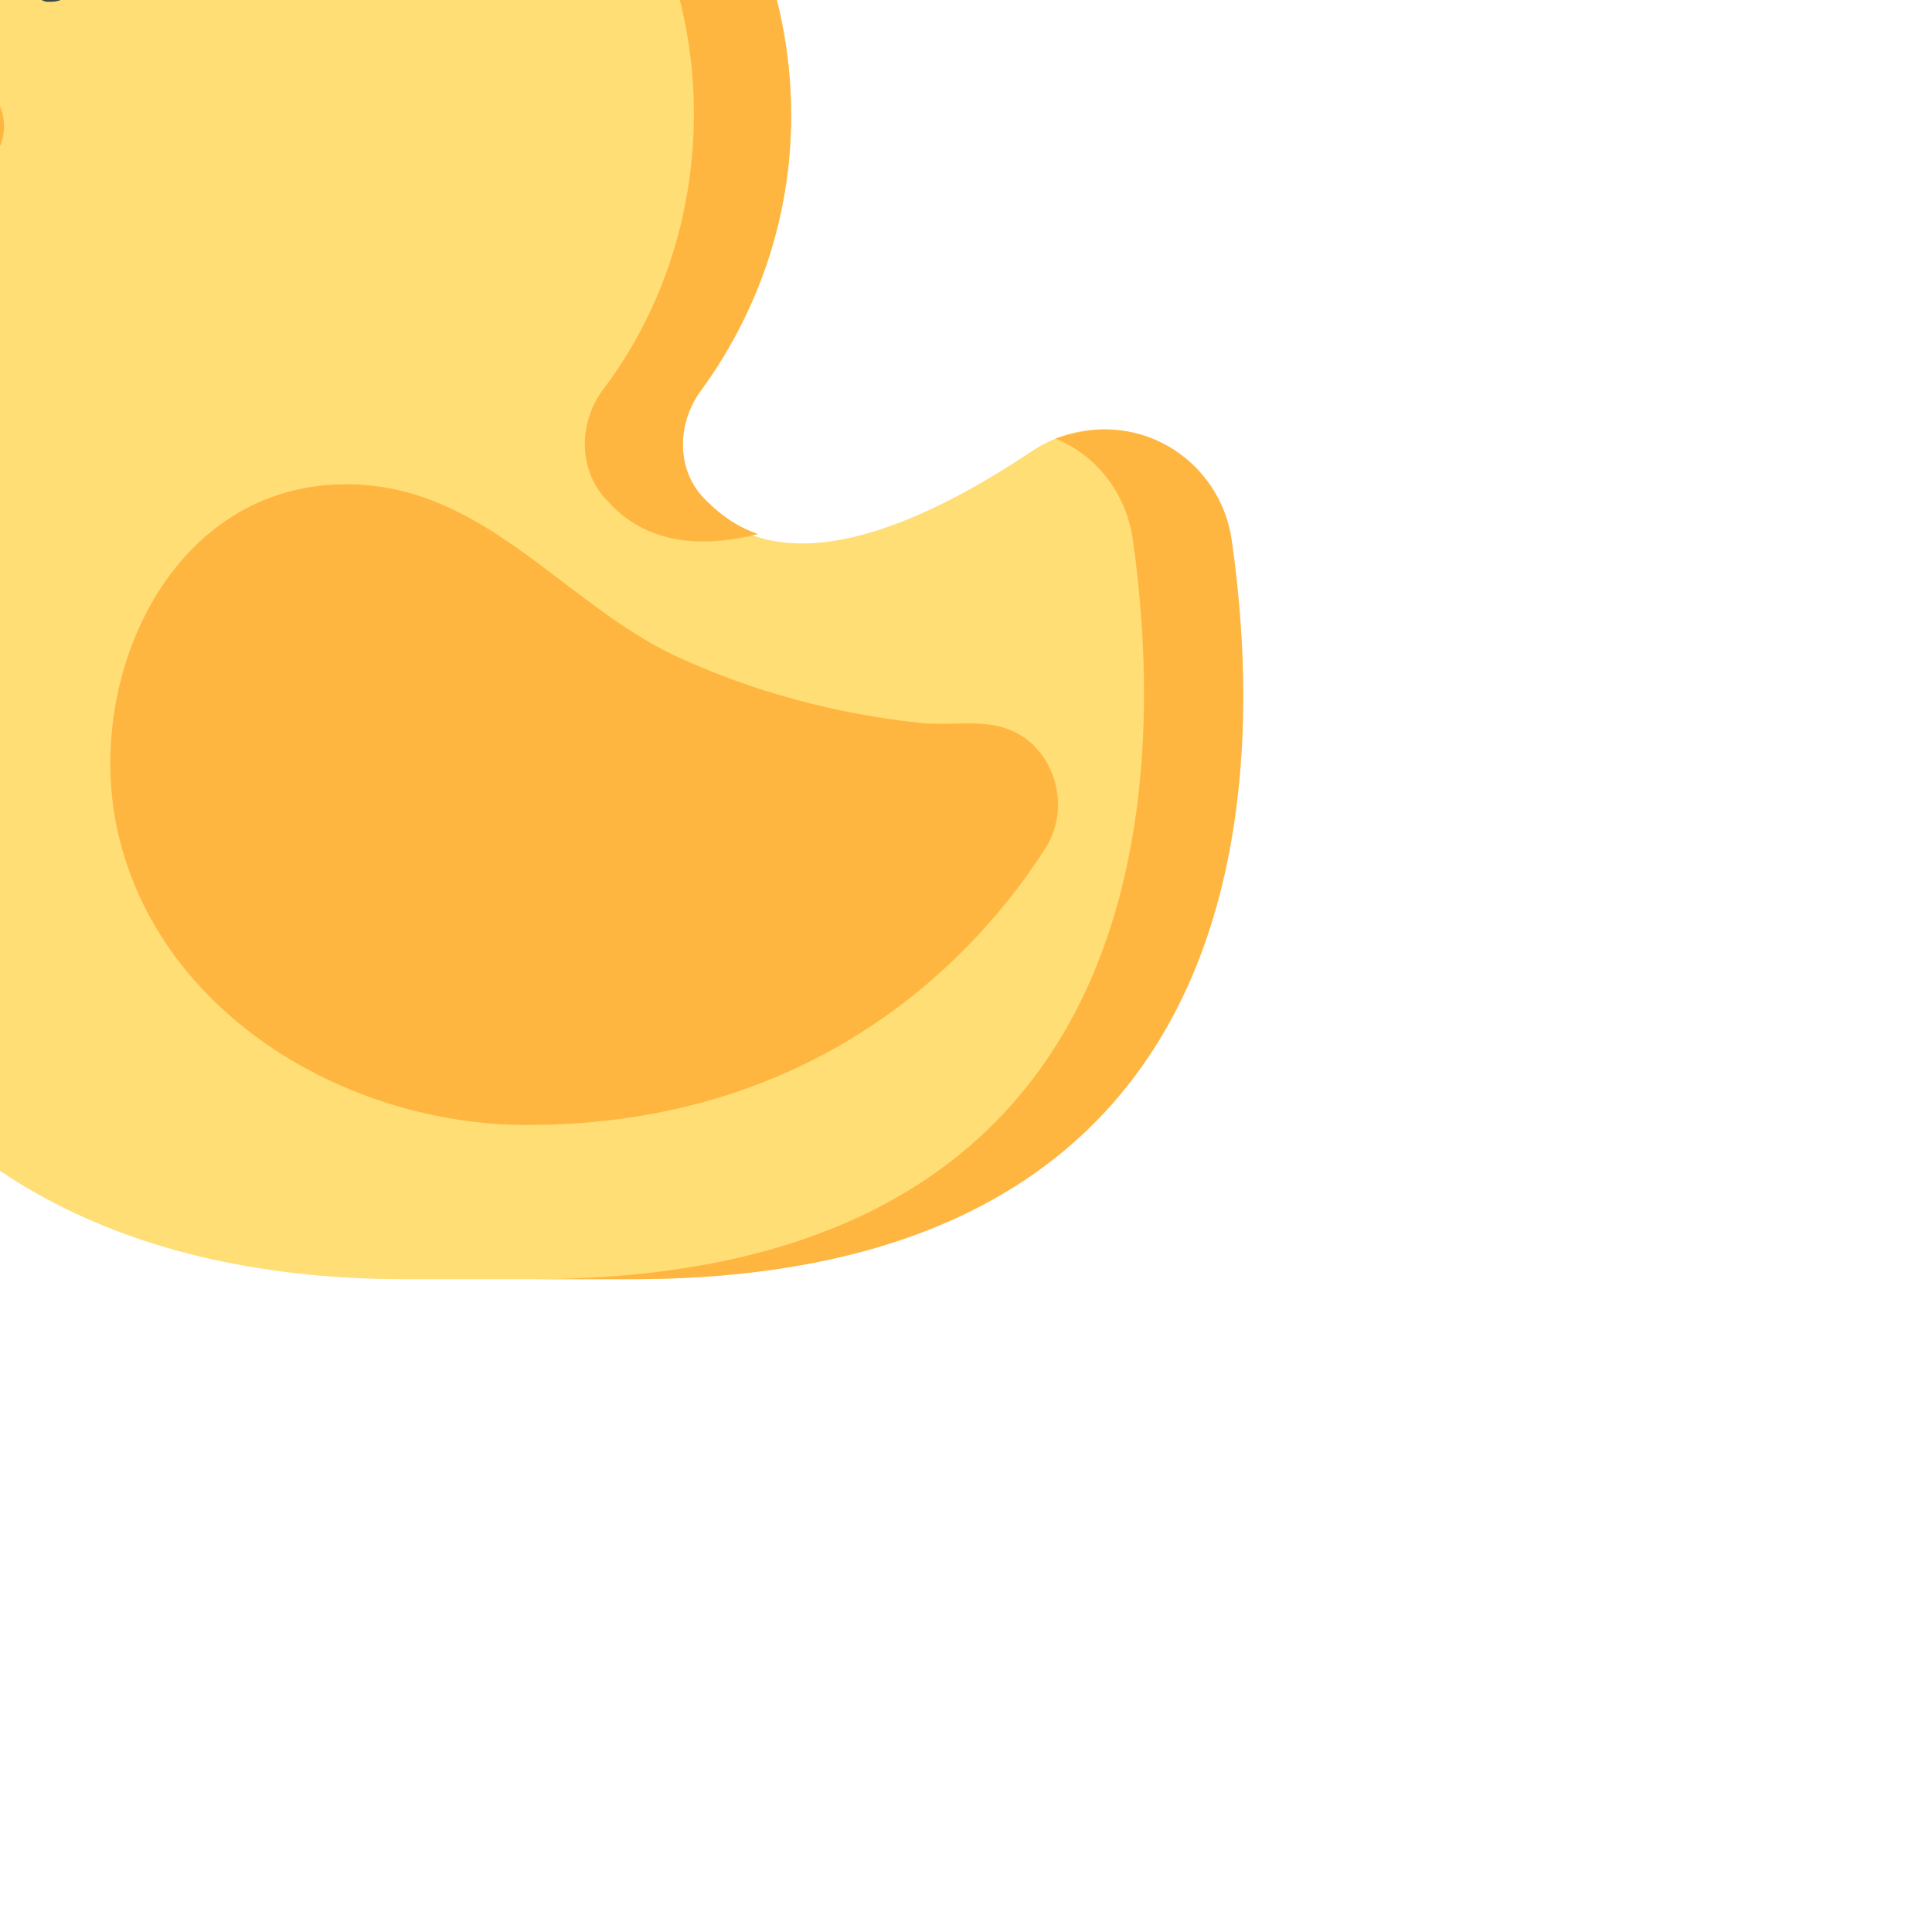
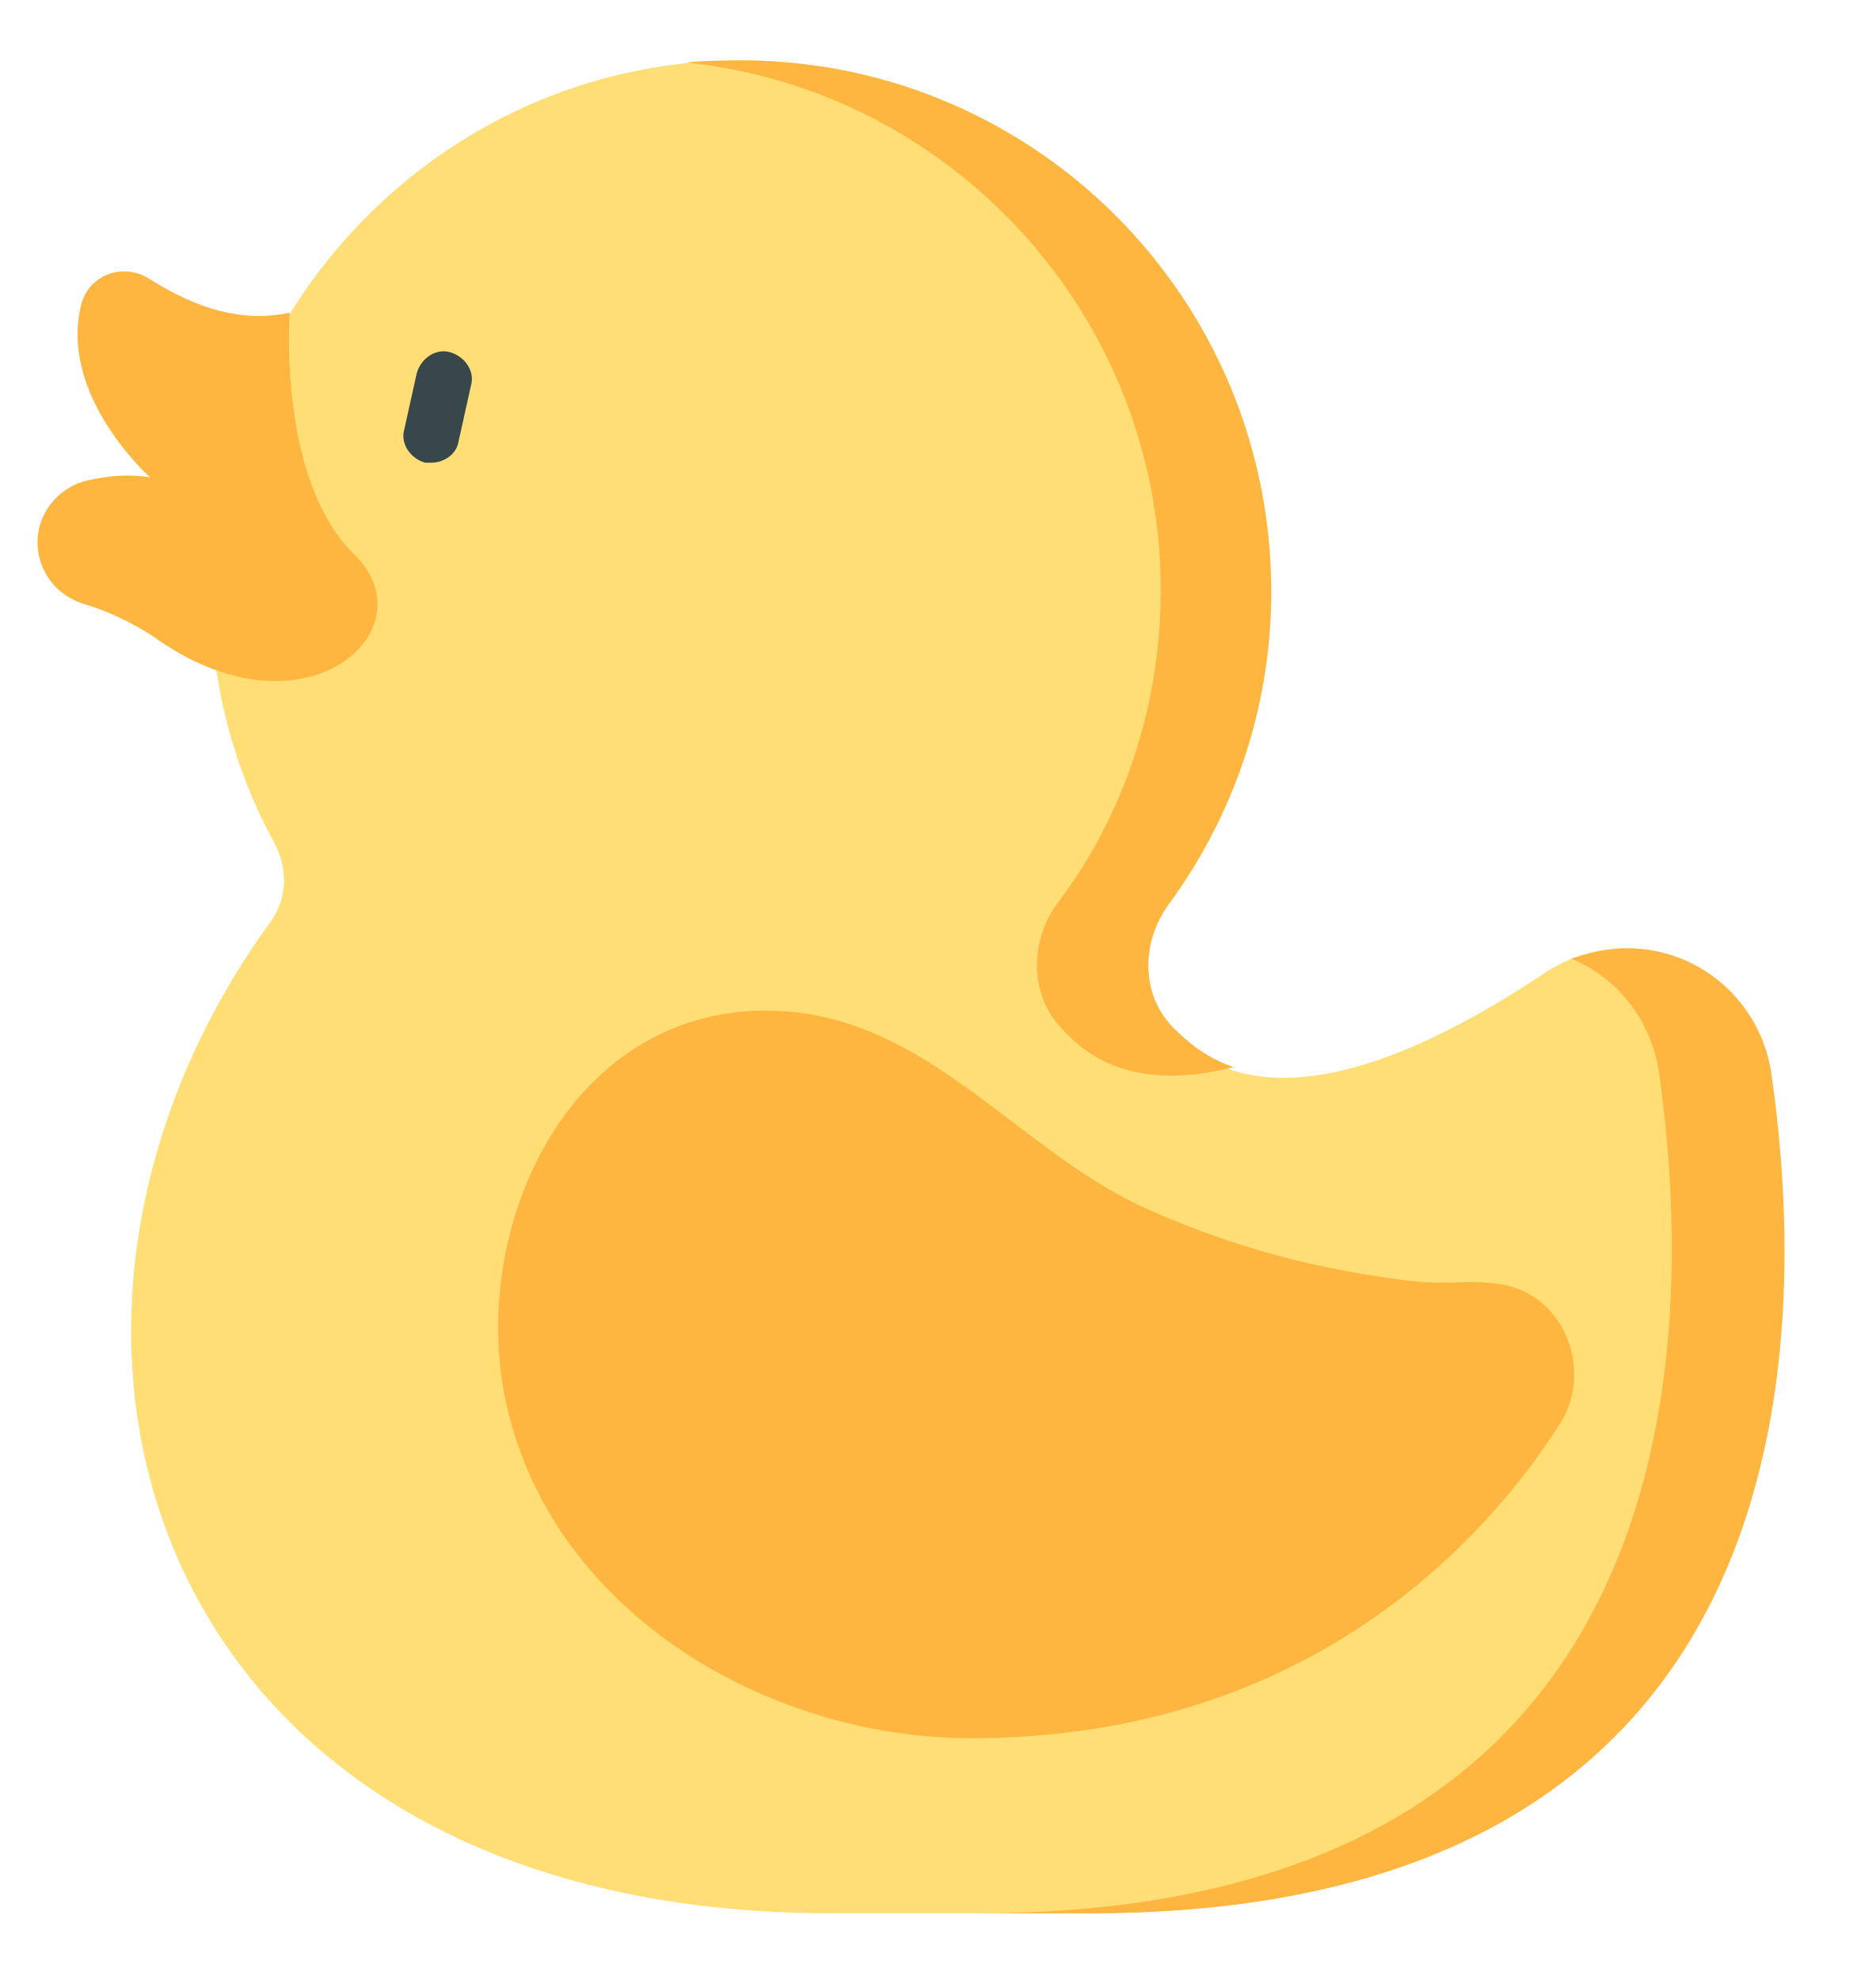
- <svg xmlns="http://www.w3.org/2000/svg" version="1.1" viewBox="0 0 100 100" xml:space="preserve">
+ <svg xmlns="http://www.w3.org/2000/svg" version="1.1" viewBox="340 420 90 95" xml:space="preserve">
  <style type="text/css">
	.st0{fill:#FFDE76;}
	.st1{fill:#FFB641;}
	.st2{fill:#38484A;}
</style>
-   <g transform="translate(-340, -420) scale(0.95)">
+   <g>
    <path class="st0" d="M379.9,511.8h12.3c34.8,0,34.5-27.8,32.7-40.3c-0.5-3.4-3.4-6-6.9-6l0,0c-1.4,0-2.7,0.4-3.9,1.2   c-10.5,7-15.5,5.4-17.8,2.8c-1.5-1.7-1.6-4.2-0.3-6c3.1-4.2,5-9.4,5-15.1c0-14-11.2-25.3-25.1-25.5c-14.1-0.2-25.7,11.3-25.8,25.4   c0,4.4,1.1,8.6,3.1,12.2c0.6,1.2,0.6,2.6-0.2,3.7C338.6,484,347.3,511.8,379.9,511.8z" />
    <g>
      <path class="st1" d="M396,463.5c3.1-4.2,5-9.4,5-15.1c0-14-11.2-25.3-25.1-25.5c-1,0-2,0-3,0.1c12.8,1.3,22.8,12.2,22.8,25.3    c0,5.6-1.8,10.9-5,15.1c-1.3,1.8-1.3,4.4,0.3,6c1.4,1.6,3.9,2.9,8.2,1.8c-1.2-0.4-2.1-1.1-2.8-1.8    C394.8,467.9,394.7,465.4,396,463.5z" />
      <path class="st1" d="M386.9,511.8h5.4c34.8,0,34.5-27.8,32.7-40.3c-0.5-3.4-3.4-6-6.9-6l0,0c-0.9,0-1.8,0.2-2.7,0.5    c2.2,0.9,3.8,2.9,4.2,5.4C421.4,484,421.6,511.8,386.9,511.8z" />
      <path class="st1" d="M408.1,481.5c-4.7-0.5-9.2-1.7-13.5-3.7c-6-2.9-10.2-9-17.3-9.3c-9.7-0.4-14.7,9.9-13.1,18.4    c2,10.3,12.5,16.5,22.4,16.5c16.3,0,24.8-9.7,28.2-15c1.2-1.8,0.9-4.2-0.6-5.7C412.4,481,410.3,481.7,408.1,481.5z" />
    </g>
    <path class="st2" d="M360.4,442.2c-0.7-0.2-1.2-0.9-1-1.6l0.6-2.7c0.2-0.7,0.9-1.2,1.6-1s1.2,0.9,1,1.6l-0.6,2.7   c-0.1,0.6-0.7,1-1.3,1C360.6,442.2,360.5,442.2,360.4,442.2z" />
    <path class="st1" d="M347.2,433.4c-1.2-0.8-2.9-0.3-3.3,1.2c-1.1,4.4,3.3,8.3,3.3,8.3c-1.3-0.2-2.4,0-3.2,0.2   c-1.3,0.4-2.2,1.6-2.2,2.9l0,0c0,1.4,0.9,2.6,2.3,3c1,0.3,2.1,0.8,3.2,1.5c7.3,5.3,13.4-0.3,9.7-3.9c-3.7-3.6-3.1-11.6-3.1-11.6   C351.2,435.6,348.8,434.4,347.2,433.4z" />
  </g>
</svg>
